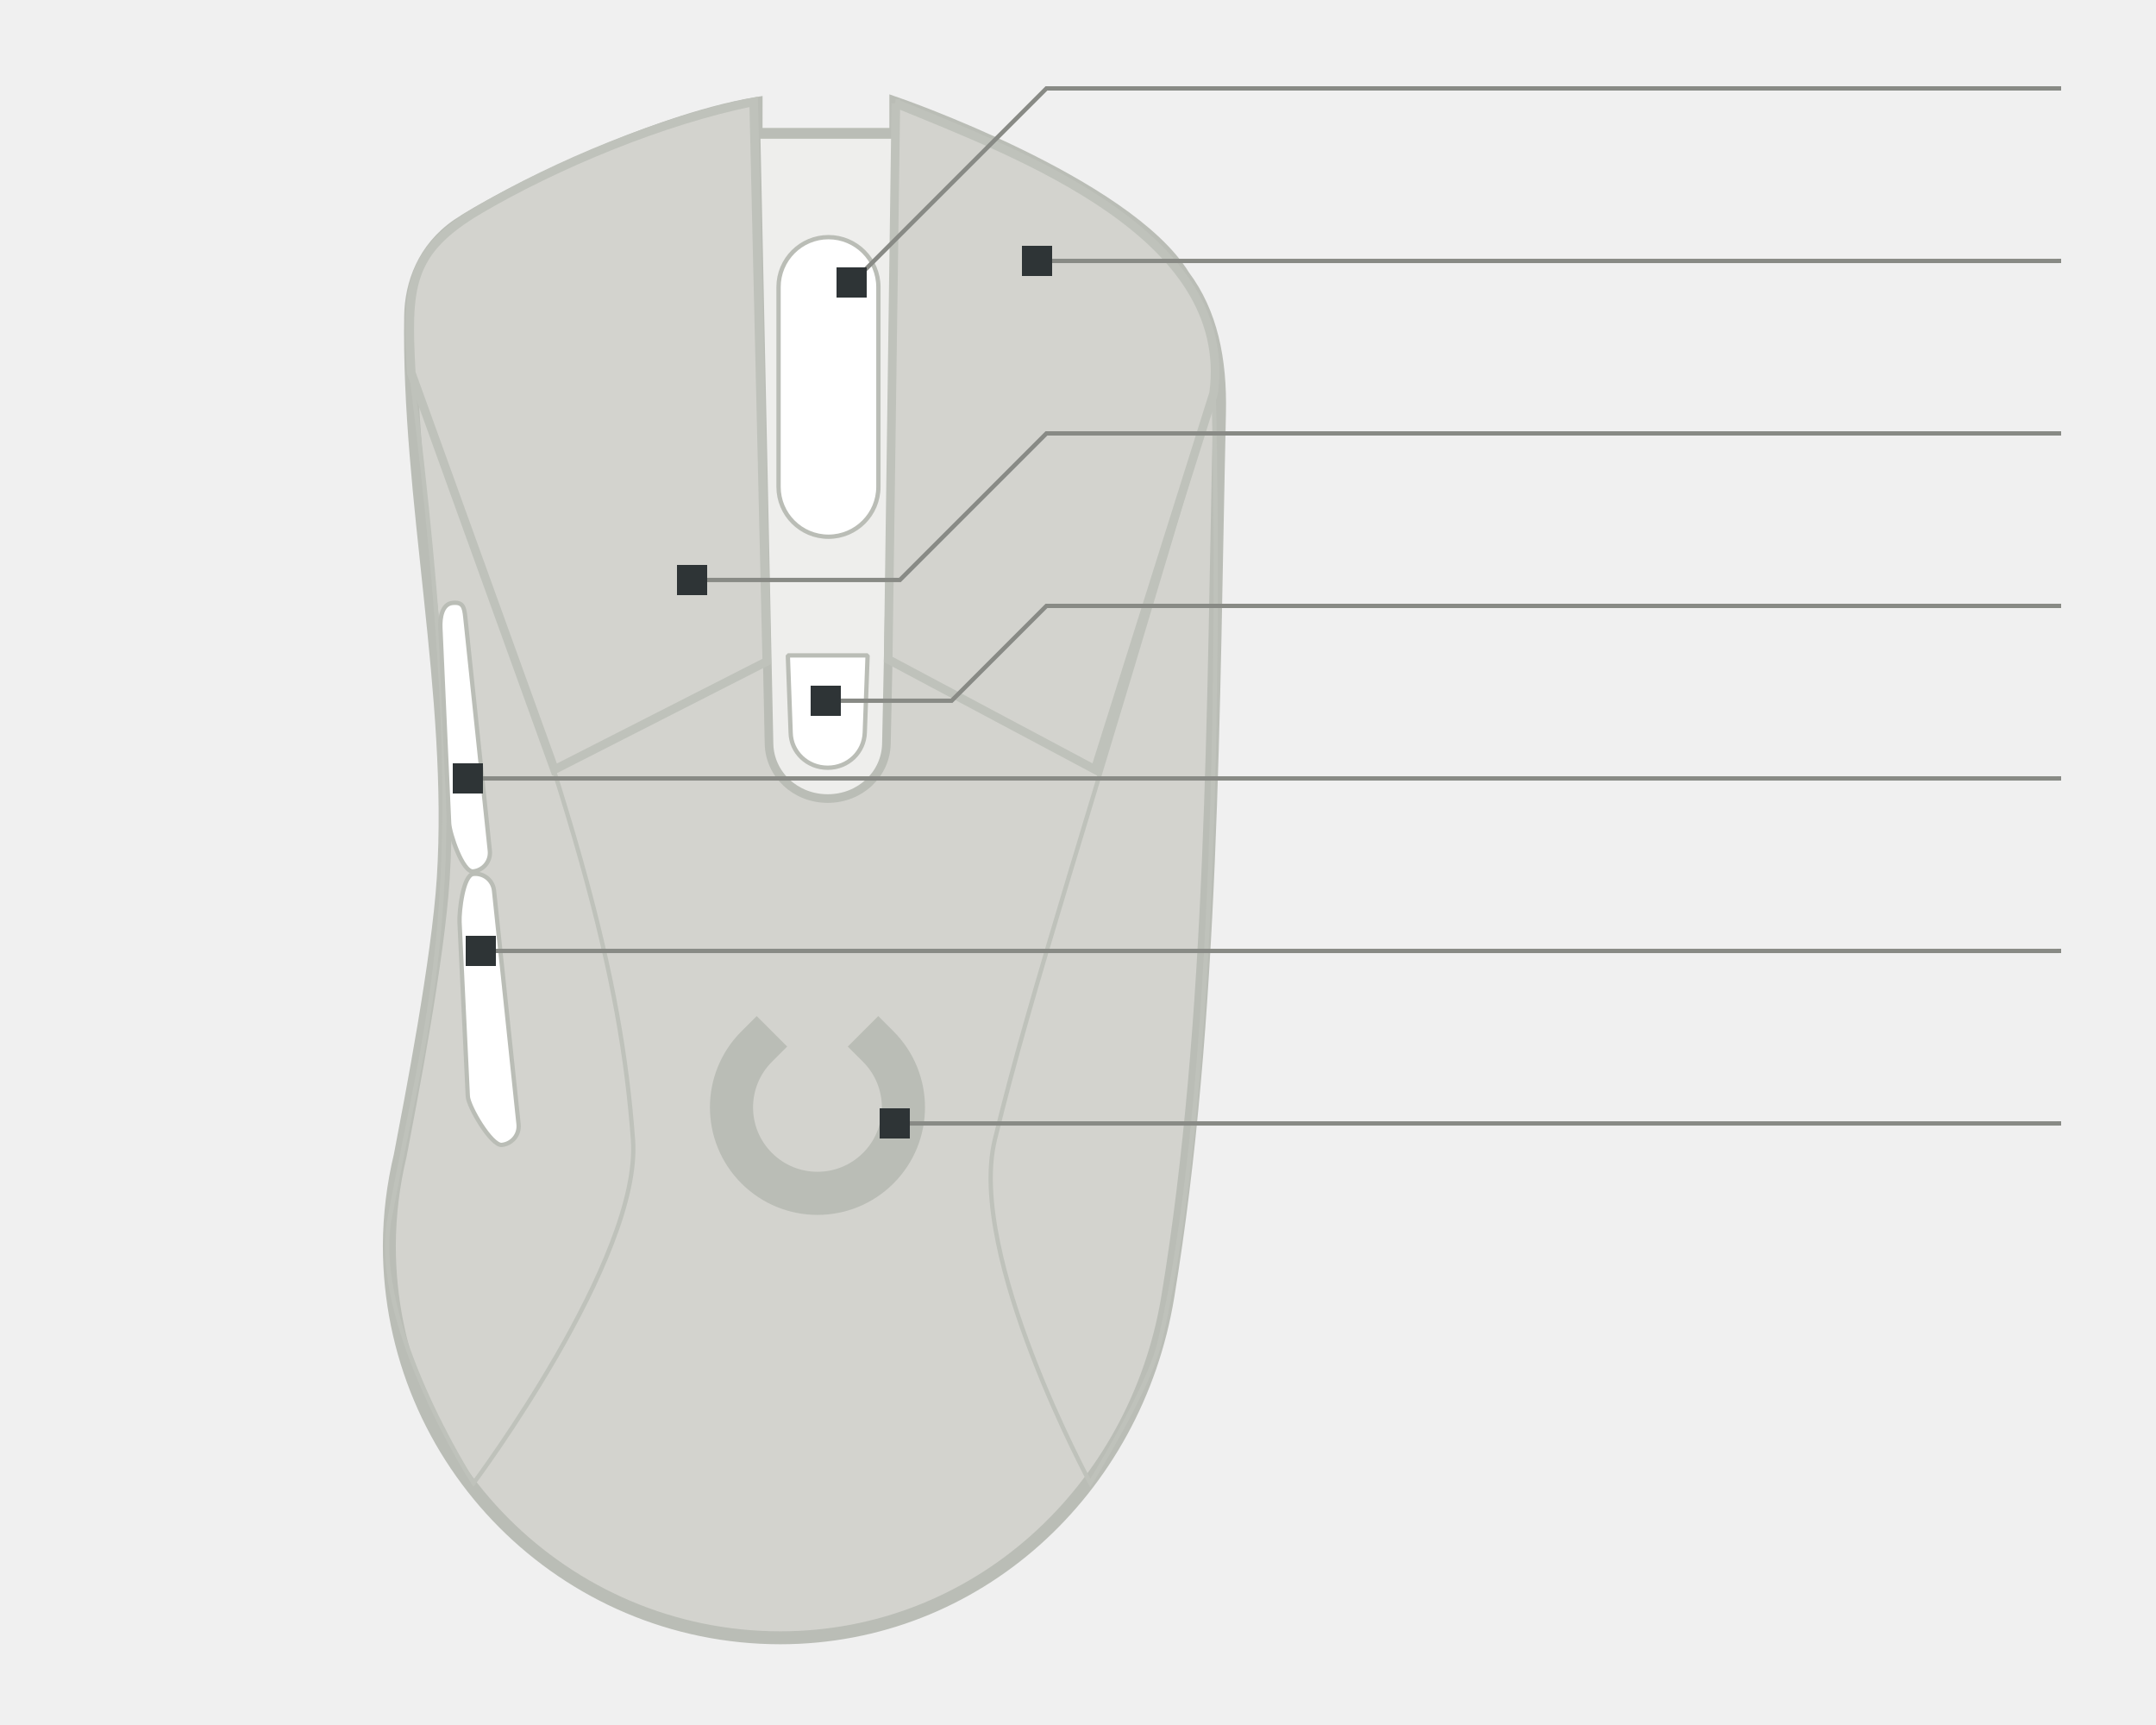
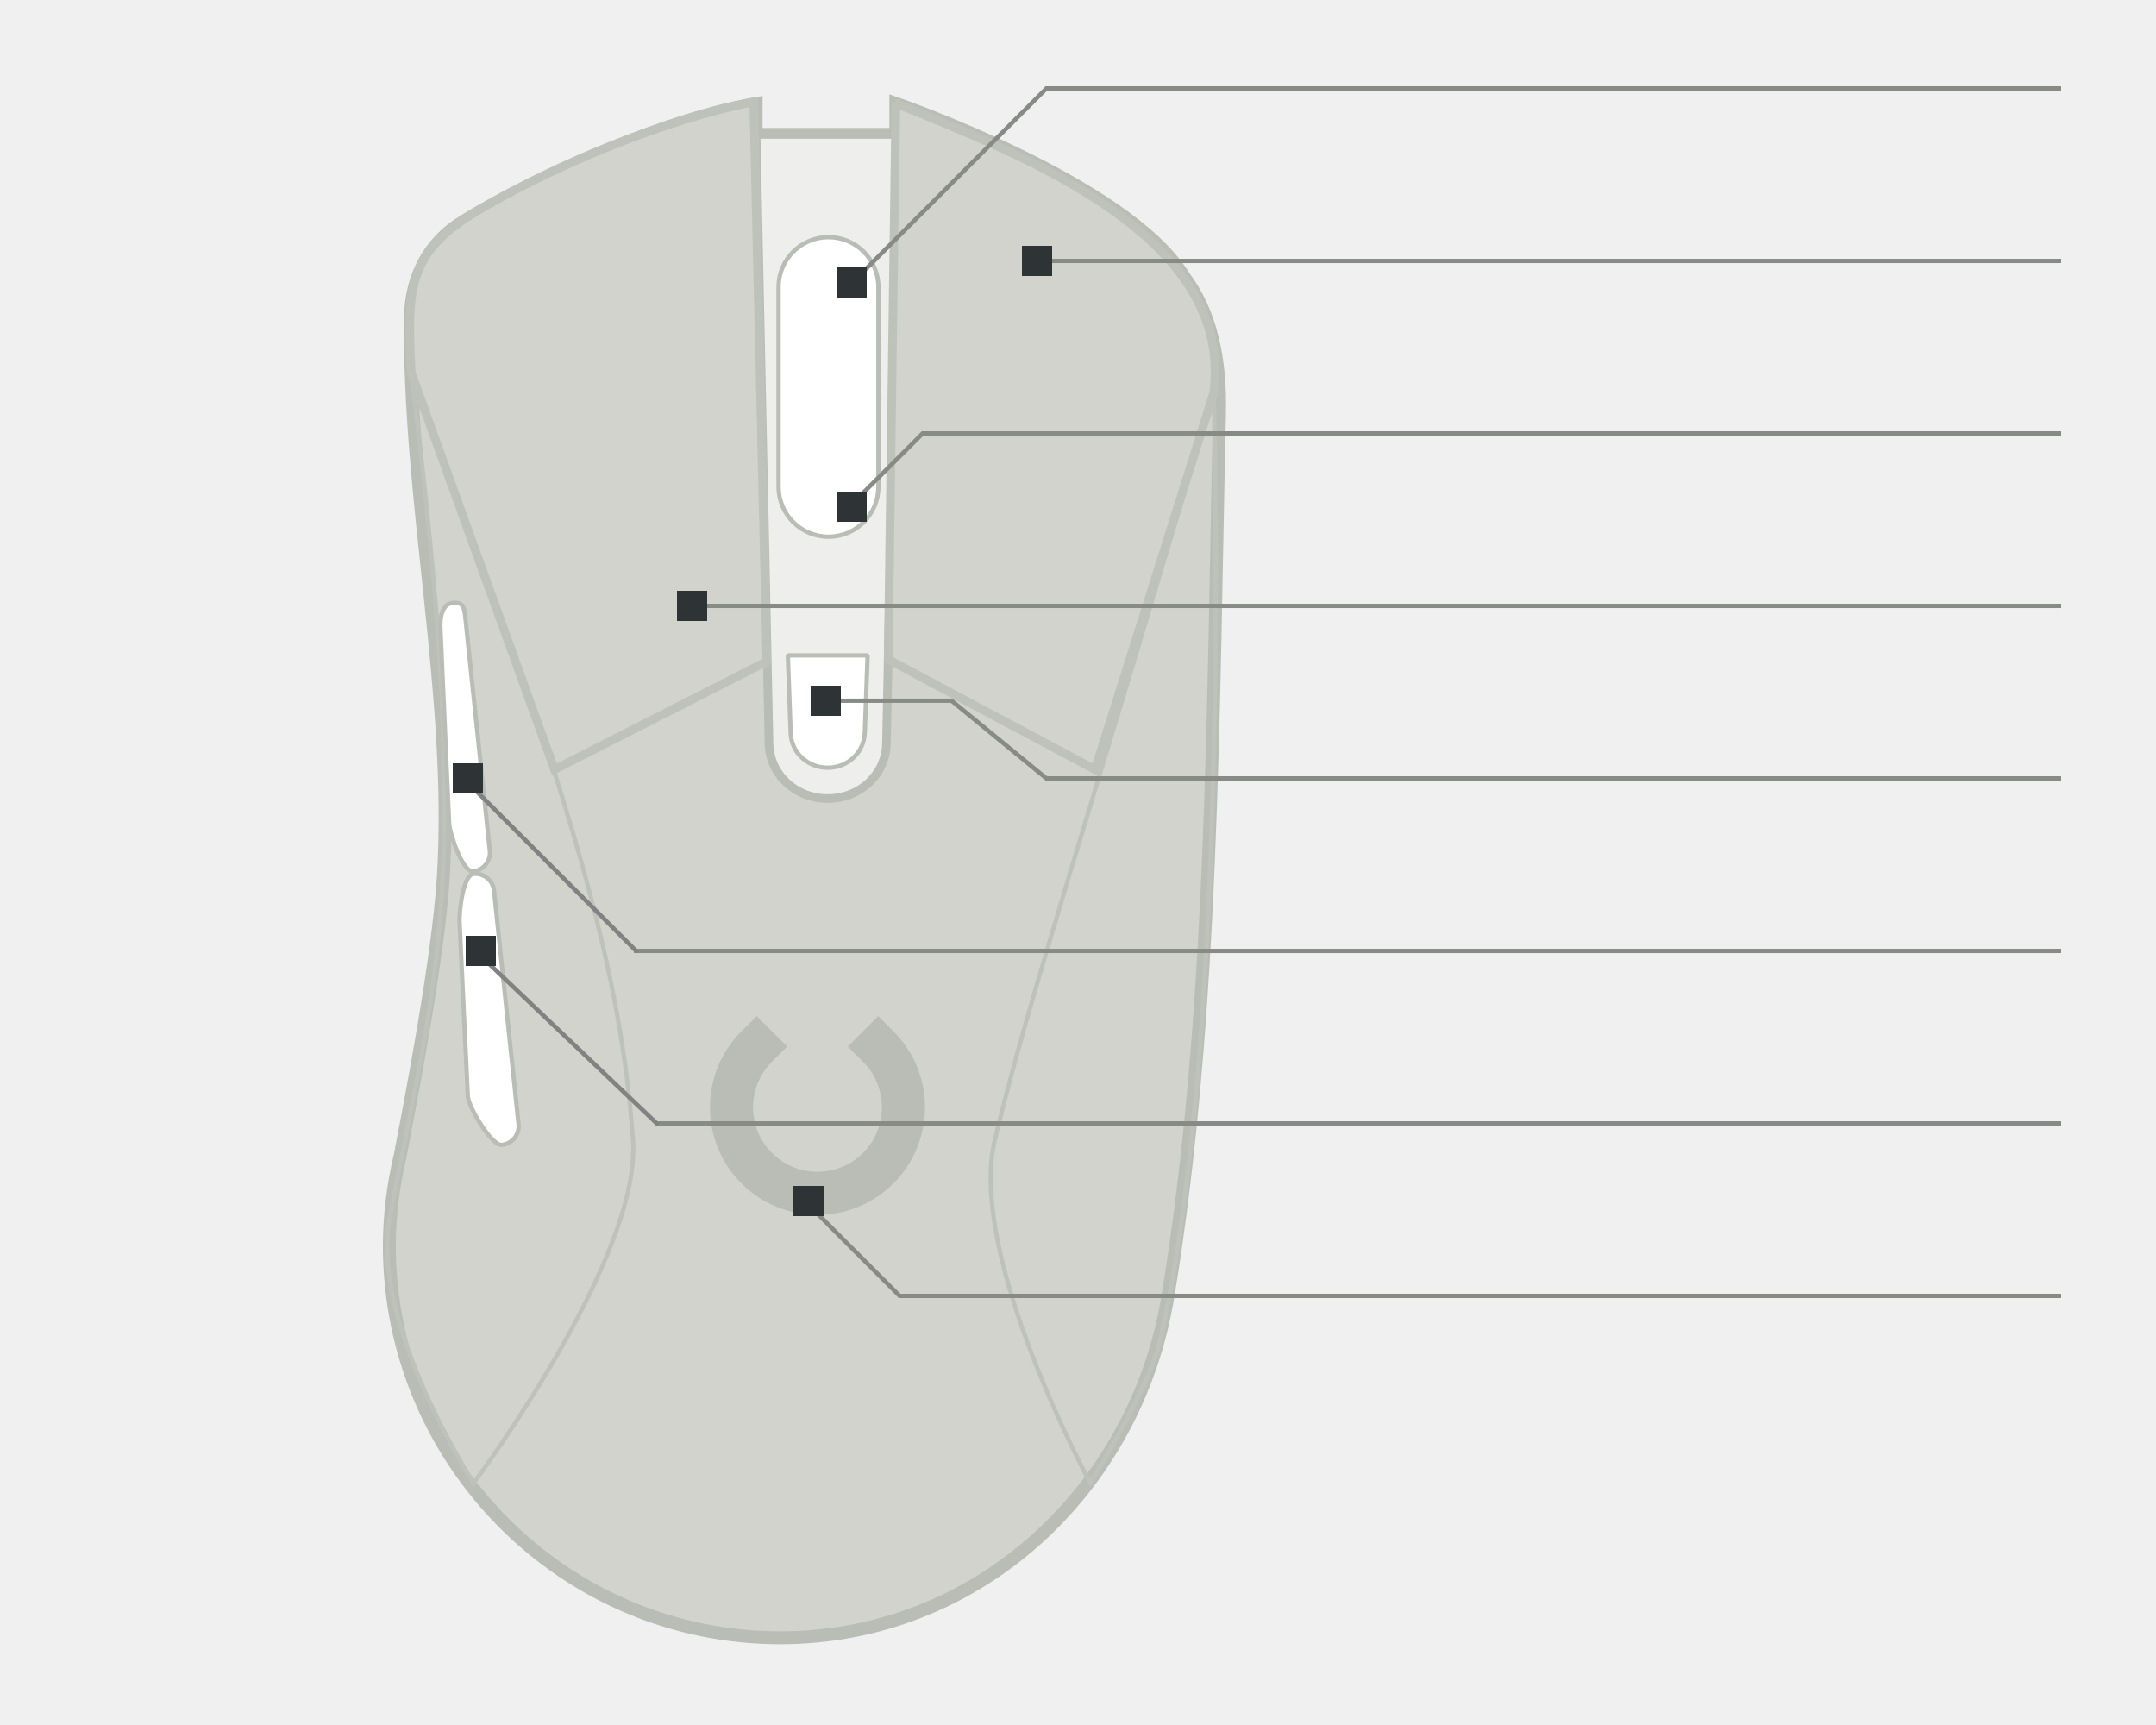
<svg xmlns="http://www.w3.org/2000/svg" width="500" height="400" viewBox="0 0 500 400" version="1.1" id="svg8">
  <defs id="defs2" />
  <g id="layer2" transform="translate(0,-400)">
    <path style="color:#000000;overflow:visible;opacity:1;vector-effect:none;fill:#d3d3ce;fill-opacity:1;stroke:#babdb6;stroke-width:3;stroke-linecap:butt;stroke-linejoin:miter;stroke-miterlimit:4;stroke-dasharray:none;stroke-dashoffset:0;stroke-opacity:1;marker:none;marker-start:none;marker-mid:none;marker-end:none;paint-order:normal" d="m 175.345,424.021 c -24.661,4.082 -60.181,22.019 -69.185,28.185 -7.933,5.432 -10.801,13.702 -10.925,20.945 -0.724,42.301 10.273,88.048 7.561,130.503 -1.21,18.944 -7.437,51.012 -9.97,64.242 -1.651,6.853 -2.501,13.875 -2.535,20.925 2.7e-4,50.234 40.61,90.956 90.706,90.957 45.469,-0.05 82.396,-34.07 89.827,-79.053 10.661,-64.533 10.426,-136.397 11.985,-204.916 0.285,-12.509 -1.943,-23.293 -8.324,-31.803 -13.261,-21.571 -66.731,-40.029 -66.731,-40.029 v 7.191 h -32.411 z" id="path870" />
    <path style="color:#000000;overflow:visible;opacity:1;vector-effect:none;fill:#eeeeec;fill-opacity:1;stroke:#babdb6;stroke-width:2;stroke-linecap:butt;stroke-linejoin:bevel;stroke-miterlimit:4;stroke-dasharray:none;stroke-dashoffset:0;stroke-opacity:1;marker:none;marker-start:none;marker-mid:none;marker-end:none;paint-order:normal" d="m 208.568,431.167 -3,141.314 c -0.149,7.029 -6.071,12.691 -13.611,12.691 -7.541,0 -13.462,-5.662 -13.611,-12.691 l -3,-141.314 z" id="rect913" />
    <path id="path950" d="m 95.373,486.434 c 38.955,101.121 48.667,140.671 51.423,177.844 2.036,27.474 -36.962,79.629 -36.962,79.629 0,0 -24.034,-37.16 -19.464,-61.451 10.259,-54.532 19.996,-75.996 5.003,-196.022 z" style="color:#000000;overflow:visible;opacity:1;vector-effect:none;fill:none;fill-opacity:1;stroke:#bfc2bb;stroke-width:1;stroke-linecap:square;stroke-linejoin:miter;stroke-miterlimit:4;stroke-dasharray:none;stroke-dashoffset:0;stroke-opacity:1;marker:none;marker-start:none;marker-mid:none;marker-end:none;paint-order:normal" />
    <path style="color:#000000;overflow:visible;opacity:1;vector-effect:none;fill:#ffffff;fill-opacity:1;stroke:#babdb6;stroke-width:1;stroke-linecap:butt;stroke-linejoin:bevel;stroke-miterlimit:4;stroke-dasharray:none;stroke-dashoffset:0;stroke-opacity:1;marker:none;marker-start:none;marker-mid:none;marker-end:none;paint-order:normal" d="m 104.936,539.808 c 2.402,-0.252 2.718,0.905 2.97,3.307 l 5.692,54.168 c 0.252,2.402 -1.478,4.539 -3.88,4.791 -2.402,0.252 -5.449,-8.754 -5.557,-11.166 l -2.03,-45.313 c -0.108,-2.413 0.403,-5.533 2.805,-5.786 z" id="rect921" />
    <path id="path924" d="m 109.778,602.649 c 2.402,-0.252 4.539,1.478 4.791,3.88 l 5.692,54.168 c 0.252,2.402 -1.478,4.539 -3.88,4.791 -2.402,0.252 -7.778,-8.877 -7.892,-11.289 l -1.918,-40.363 c -0.115,-2.412 0.806,-10.935 3.208,-11.187 z" style="color:#000000;overflow:visible;opacity:1;vector-effect:none;fill:#ffffff;fill-opacity:1;stroke:#babdb6;stroke-width:1;stroke-linecap:butt;stroke-linejoin:bevel;stroke-miterlimit:4;stroke-dasharray:none;stroke-dashoffset:0;stroke-opacity:1;marker:none;marker-start:none;marker-mid:none;marker-end:none;paint-order:normal" />
    <rect style="color:#000000;overflow:visible;opacity:1;vector-effect:none;fill:#ffffff;fill-opacity:1;stroke:#babdb6;stroke-width:1;stroke-linecap:butt;stroke-linejoin:bevel;stroke-miterlimit:4;stroke-dasharray:none;stroke-dashoffset:0;stroke-opacity:1;marker:none;marker-start:none;marker-mid:none;marker-end:none;paint-order:normal" id="rect932" width="23.156" height="69.468" x="180.554" y="454.991" rx="11.578" ry="11.578" />
    <path id="path942" d="m 201.207,551.976 -0.657,17.929 c -0.165,4.496 -3.833,8.12 -8.594,8.12 -4.761,0 -8.5,-3.623 -8.594,-8.12 l -0.657,-17.929 z" style="color:#000000;overflow:visible;opacity:1;vector-effect:none;fill:#ffffff;fill-opacity:1;stroke:#babdb6;stroke-width:1;stroke-linecap:butt;stroke-linejoin:bevel;stroke-miterlimit:4;stroke-dasharray:none;stroke-dashoffset:0;stroke-opacity:1;marker:none;marker-start:none;marker-mid:none;marker-end:none;paint-order:normal" />
    <path style="color:#000000;overflow:visible;opacity:1;vector-effect:none;fill:none;fill-opacity:1;stroke:#bfc2bb;stroke-width:1;stroke-linecap:square;stroke-linejoin:miter;stroke-miterlimit:4;stroke-dasharray:none;stroke-dashoffset:0;stroke-opacity:1;marker:none;marker-start:none;marker-mid:none;marker-end:none;paint-order:normal" d="m 281.457,491.146 c -30.158,102.598 -42.114,137.634 -50.744,173.132 -6.508,26.77 22.137,79.629 22.137,79.629 0,0 13.59,-21.972 16.075,-32.607 16.804,-71.924 12.533,-220.154 12.533,-220.154 z" id="path946" />
    <path style="color:#000000;overflow:visible;opacity:1;vector-effect:none;fill:#d3d3ce;fill-opacity:1;stroke:#bfc2bb;stroke-width:2;stroke-linecap:square;stroke-linejoin:miter;stroke-miterlimit:4;stroke-dasharray:none;stroke-dashoffset:0;stroke-opacity:1;marker:none;marker-start:none;marker-mid:none;marker-end:none;paint-order:normal" d="m 207.756,423.976 -1.775,128.931 47.968,25.546 27.508,-87.307 c 4.865,-36.683 -44.672,-55.304 -73.702,-67.17 z" id="path944" />
    <path id="path948" d="m 174.785,423.61 3.038,129.768 -49.232,25.075 -33.218,-92.019 c -1.039,-19.853 -0.82,-28.06 15.888,-37.875 17.535,-10.301 42.483,-20.756 63.524,-24.949 z" style="color:#000000;overflow:visible;opacity:1;vector-effect:none;fill:#d3d3ce;fill-opacity:1;stroke:#bfc2bb;stroke-width:2;stroke-linecap:square;stroke-linejoin:miter;stroke-miterlimit:4;stroke-dasharray:none;stroke-dashoffset:0;stroke-opacity:1;marker:none;marker-start:none;marker-mid:none;marker-end:none;paint-order:normal" />
    <path style="color:#000000;display:inline;overflow:visible;vector-effect:none;fill:none;fill-opacity:1;stroke:#babdb6;stroke-width:10;stroke-linecap:square;stroke-linejoin:bevel;stroke-miterlimit:4;stroke-dasharray:none;stroke-opacity:1" id="path883" d="m -642.683,203.677 a 19.937,19.937 0 0 1 -28.195,0 19.937,19.937 0 0 1 0,-28.195 19.937,19.937 0 0 1 28.195,0" transform="rotate(-90)" />
  </g>
  <g id="layer3" style="display:inline">
    <path style="color:#000000;overflow:visible;opacity:1;vector-effect:none;fill:none;fill-opacity:1;stroke:#888a85;stroke-width:1;stroke-linecap:square;stroke-linejoin:miter;stroke-miterlimit:4;stroke-dasharray:none;stroke-dashoffset:0;stroke-opacity:1;marker:none;marker-start:none;marker-mid:none;marker-end:none;paint-order:normal" d="m 200.687,62.492 41.986,-41.986 H 477" id="path954" />
    <rect style="color:#000000;overflow:visible;opacity:1;vector-effect:none;fill:#2e3436;fill-opacity:1;stroke:none;stroke-width:2;stroke-linecap:square;stroke-linejoin:miter;stroke-miterlimit:4;stroke-dasharray:none;stroke-dashoffset:0;stroke-opacity:1;marker:none;marker-start:none;marker-mid:none;marker-end:none;paint-order:normal" id="rect952" width="7" height="7" x="194" y="62" />
    <path id="path958" d="M 242.948,60.506 H 477" style="color:#000000;overflow:visible;opacity:1;vector-effect:none;fill:none;fill-opacity:1;stroke:#888a85;stroke-width:1;stroke-linecap:square;stroke-linejoin:miter;stroke-miterlimit:4;stroke-dasharray:none;stroke-dashoffset:0;stroke-opacity:1;marker:none;marker-start:none;marker-mid:none;marker-end:none;paint-order:normal" />
    <rect y="57" x="237" height="7" width="7" id="rect968" style="color:#000000;overflow:visible;opacity:1;vector-effect:none;fill:#2e3436;fill-opacity:1;stroke:none;stroke-width:2;stroke-linecap:square;stroke-linejoin:miter;stroke-miterlimit:4;stroke-dasharray:none;stroke-dashoffset:0;stroke-opacity:1;marker:none;marker-start:none;marker-mid:none;marker-end:none;paint-order:normal" />
-     <path style="color:#000000;overflow:visible;opacity:1;vector-effect:none;fill:none;fill-opacity:1;stroke:#888a85;stroke-width:1;stroke-linecap:square;stroke-linejoin:miter;stroke-miterlimit:4;stroke-dasharray:none;stroke-dashoffset:0;stroke-opacity:1;marker:none;marker-start:none;marker-mid:none;marker-end:none;paint-order:normal" d="M 477,100.506 H 242.673 l -33.986,33.986 h -45.121" id="path960" />
-     <rect style="color:#000000;overflow:visible;opacity:1;vector-effect:none;fill:#2e3436;fill-opacity:1;stroke:none;stroke-width:2;stroke-linecap:square;stroke-linejoin:miter;stroke-miterlimit:4;stroke-dasharray:none;stroke-dashoffset:0;stroke-opacity:1;marker:none;marker-start:none;marker-mid:none;marker-end:none;paint-order:normal" id="rect970" width="7" height="7" x="157" y="131" />
-     <path id="path962" d="M 477,140.506 H 242.673 l -21.986,21.986 h -26.141" style="color:#000000;overflow:visible;opacity:1;vector-effect:none;fill:none;fill-opacity:1;stroke:#888a85;stroke-width:1;stroke-linecap:square;stroke-linejoin:miter;stroke-miterlimit:4;stroke-dasharray:none;stroke-dashoffset:0;stroke-opacity:1;marker:none;marker-start:none;marker-mid:none;marker-end:none;paint-order:normal" />
+     <path style="color:#000000;overflow:visible;opacity:1;vector-effect:none;fill:none;fill-opacity:1;stroke:#888a85;stroke-width:1;stroke-linecap:square;stroke-linejoin:miter;stroke-miterlimit:4;stroke-dasharray:none;stroke-dashoffset:0;stroke-opacity:1;marker:none;marker-start:none;marker-mid:none;marker-end:none;paint-order:normal" d="m 477,140.506 -315.656,0" id="path960" />
+     <rect style="color:#000000;overflow:visible;opacity:1;vector-effect:none;fill:#2e3436;fill-opacity:1;stroke:none;stroke-width:2;stroke-linecap:square;stroke-linejoin:miter;stroke-miterlimit:4;stroke-dasharray:none;stroke-dashoffset:0;stroke-opacity:1;marker:none;marker-start:none;marker-mid:none;marker-end:none;paint-order:normal" id="rect970" width="7" height="7" x="157" y="137" />
+     <path id="path962" d="M 477,180.506 H 242.673 l -21.986,-18.014 h -26.141" style="color:#000000;overflow:visible;opacity:1;vector-effect:none;fill:none;fill-opacity:1;stroke:#888a85;stroke-width:1;stroke-linecap:square;stroke-linejoin:miter;stroke-miterlimit:4;stroke-dasharray:none;stroke-dashoffset:0;stroke-opacity:1;marker:none;marker-start:none;marker-mid:none;marker-end:none;paint-order:normal" />
    <rect y="159" x="188" height="7" width="7" id="rect972" style="color:#000000;overflow:visible;opacity:1;vector-effect:none;fill:#2e3436;fill-opacity:1;stroke:none;stroke-width:2;stroke-linecap:square;stroke-linejoin:miter;stroke-miterlimit:4;stroke-dasharray:none;stroke-dashoffset:0;stroke-opacity:1;marker:none;marker-start:none;marker-mid:none;marker-end:none;paint-order:normal" />
-     <path style="color:#000000;overflow:visible;opacity:1;vector-effect:none;fill:none;fill-opacity:1;stroke:#888a85;stroke-width:1;stroke-linecap:square;stroke-linejoin:miter;stroke-miterlimit:4;stroke-dasharray:none;stroke-dashoffset:0;stroke-opacity:1;marker:none;marker-start:none;marker-mid:none;marker-end:none;paint-order:normal" d="M 110.572,180.506 H 477" id="path964" />
-     <rect style="color:#000000;overflow:visible;opacity:1;vector-effect:none;fill:#2e3436;fill-opacity:1;stroke:none;stroke-width:2;stroke-linecap:square;stroke-linejoin:miter;stroke-miterlimit:4;stroke-dasharray:none;stroke-dashoffset:0;stroke-opacity:1;marker:none;marker-start:none;marker-mid:none;marker-end:none;paint-order:normal" id="rect974" width="7" height="7" x="105" y="177" />
-     <path id="path966" d="M 110.996,220.506 H 477" style="color:#000000;overflow:visible;opacity:1;vector-effect:none;fill:none;fill-opacity:1;stroke:#888a85;stroke-width:1;stroke-linecap:square;stroke-linejoin:miter;stroke-miterlimit:4;stroke-dasharray:none;stroke-dashoffset:0;stroke-opacity:1;marker:none;marker-start:none;marker-mid:none;marker-end:none;paint-order:normal" />
-     <rect y="217" x="108" height="7" width="7" id="rect976" style="color:#000000;overflow:visible;opacity:1;vector-effect:none;fill:#2e3436;fill-opacity:1;stroke:none;stroke-width:2;stroke-linecap:square;stroke-linejoin:miter;stroke-miterlimit:4;stroke-dasharray:none;stroke-dashoffset:0;stroke-opacity:1;marker:none;marker-start:none;marker-mid:none;marker-end:none;paint-order:normal" />
+     <path style="color:#000000;overflow:visible;opacity:1;vector-effect:none;fill:none;fill-opacity:1;stroke:#888a85;stroke-width:1;stroke-linecap:square;stroke-linejoin:miter;stroke-miterlimit:4;stroke-dasharray:none;stroke-dashoffset:0;stroke-opacity:1;marker:none;marker-start:none;marker-mid:none;marker-end:none;paint-order:normal" d="M 147.527,220.506 H 477" id="path964" />
+     <path id="path966" d="M 152.303,260.506 H 477" style="color:#000000;overflow:visible;opacity:1;vector-effect:none;fill:none;fill-opacity:1;stroke:#888a85;stroke-width:1;stroke-linecap:square;stroke-linejoin:miter;stroke-miterlimit:4;stroke-dasharray:none;stroke-dashoffset:0;stroke-opacity:1;marker:none;marker-start:none;marker-mid:none;marker-end:none;paint-order:normal" />
    <rect style="color:#000000;overflow:visible;vector-effect:none;fill:#888a85;fill-opacity:1;stroke:none;stroke-linecap:round" id="button0" width="1" height="1" x="477" y="20" />
    <rect y="60" x="477" height="1" width="1" id="button1" style="color:#000000;overflow:visible;vector-effect:none;fill:#888a85;fill-opacity:1;stroke:none;stroke-linecap:round" />
    <rect style="color:#000000;overflow:visible;vector-effect:none;fill:#888a85;fill-opacity:1;stroke:none;stroke-linecap:round" id="button2" width="1" height="1" x="477" y="100" />
    <rect y="140" x="477" height="1" width="1" id="button3" style="color:#000000;overflow:visible;vector-effect:none;fill:#888a85;fill-opacity:1;stroke:none;stroke-linecap:round" />
    <rect style="color:#000000;overflow:visible;vector-effect:none;fill:#888a85;fill-opacity:1;stroke:none;stroke-linecap:round" id="button4" width="1" height="1" x="477" y="180" />
    <rect y="220" x="477" height="1" width="1" id="button5" style="color:#000000;overflow:visible;vector-effect:none;fill:#888a85;fill-opacity:1;stroke:none;stroke-linecap:round" />
+     <path style="color:#000000;overflow:visible;vector-effect:none;fill:#c3c6bf;stroke:#828282;stroke-linecap:round" d="M 147.527,220.506 110.706,183.685" id="path904" />
+     <rect style="color:#000000;overflow:visible;opacity:1;vector-effect:none;fill:#2e3436;fill-opacity:1;stroke:none;stroke-width:2;stroke-linecap:square;stroke-linejoin:miter;stroke-miterlimit:4;stroke-dasharray:none;stroke-dashoffset:0;stroke-opacity:1;marker:none;marker-start:none;marker-mid:none;marker-end:none;paint-order:normal" id="rect974" width="7" height="7" x="105" y="177" />
+     <path style="color:#000000;overflow:visible;vector-effect:none;fill:#c3c6bf;stroke:#828282;stroke-linecap:round" d="M 152.303,260.506 110.766,220.969" id="path906" />
+     <rect y="217" x="108" height="7" width="7" id="rect976" style="color:#000000;overflow:visible;opacity:1;vector-effect:none;fill:#2e3436;fill-opacity:1;stroke:none;stroke-width:2;stroke-linecap:square;stroke-linejoin:miter;stroke-miterlimit:4;stroke-dasharray:none;stroke-dashoffset:0;stroke-opacity:1;marker:none;marker-start:none;marker-mid:none;marker-end:none;paint-order:normal" />
+     <path id="path908" d="m 195.979,118.492 17.986,-17.986 H 477" style="color:#000000;overflow:visible;opacity:1;vector-effect:none;fill:none;fill-opacity:1;stroke:#888a85;stroke-width:1;stroke-linecap:square;stroke-linejoin:miter;stroke-miterlimit:4;stroke-dasharray:none;stroke-dashoffset:0;stroke-opacity:1;marker:none;marker-start:none;marker-mid:none;marker-end:none;paint-order:normal" />
+     <rect y="114" x="194" height="7" width="7" id="rect910" style="color:#000000;overflow:visible;opacity:1;vector-effect:none;fill:#2e3436;fill-opacity:1;stroke:none;stroke-width:2;stroke-linecap:square;stroke-linejoin:miter;stroke-miterlimit:4;stroke-dasharray:none;stroke-dashoffset:0;stroke-opacity:1;marker:none;marker-start:none;marker-mid:none;marker-end:none;paint-order:normal" />
+     <rect style="color:#000000;overflow:visible;vector-effect:none;fill:#888a85;fill-opacity:1;stroke:none;stroke-linecap:round" id="button6" width="1" height="1" x="477" y="260" />
  </g>
  <g id="layer1" style="display:inline">
-     <path style="color:#000000;display:inline;overflow:visible;opacity:1;vector-effect:none;fill:none;fill-opacity:1;stroke:#888a85;stroke-width:1;stroke-linecap:square;stroke-linejoin:miter;stroke-miterlimit:4;stroke-dasharray:none;stroke-dashoffset:0;stroke-opacity:1;marker:none;marker-start:none;marker-mid:none;marker-end:none;paint-order:normal" d="M 208.644,260.506 H 477" id="path877" />
-     <rect style="color:#000000;display:inline;overflow:visible;opacity:1;vector-effect:none;fill:#2e3436;fill-opacity:1;stroke:none;stroke-width:2;stroke-linecap:square;stroke-linejoin:miter;stroke-miterlimit:4;stroke-dasharray:none;stroke-dashoffset:0;stroke-opacity:1;marker:none;marker-start:none;marker-mid:none;marker-end:none;paint-order:normal" id="rect879" width="7" height="7" x="204" y="257" />
-     <rect style="color:#000000;display:inline;overflow:visible;vector-effect:none;fill:#888a85;fill-opacity:1;stroke:none;stroke-linecap:round" id="led0" width="1" height="1" x="477" y="260" />
+     <path style="color:#000000;display:inline;overflow:visible;opacity:1;vector-effect:none;fill:none;fill-opacity:1;stroke:#888a85;stroke-width:1;stroke-linecap:square;stroke-linejoin:miter;stroke-miterlimit:4;stroke-dasharray:none;stroke-dashoffset:0;stroke-opacity:1;marker:none;marker-start:none;marker-mid:none;marker-end:none;paint-order:normal" d="M 477,300.506 H 208.644 l -18.977,-18.977" id="path877" />
+     <rect style="color:#000000;display:inline;overflow:visible;opacity:1;vector-effect:none;fill:#2e3436;fill-opacity:1;stroke:none;stroke-width:2;stroke-linecap:square;stroke-linejoin:miter;stroke-miterlimit:4;stroke-dasharray:none;stroke-dashoffset:0;stroke-opacity:1;marker:none;marker-start:none;marker-mid:none;marker-end:none;paint-order:normal" id="rect879" width="7" height="7" x="184" y="275" />
+     <rect style="color:#000000;display:inline;overflow:visible;vector-effect:none;fill:#888a85;fill-opacity:1;stroke:none;stroke-linecap:round" id="led0" width="1" height="1" x="477" y="300" />
  </g>
</svg>
